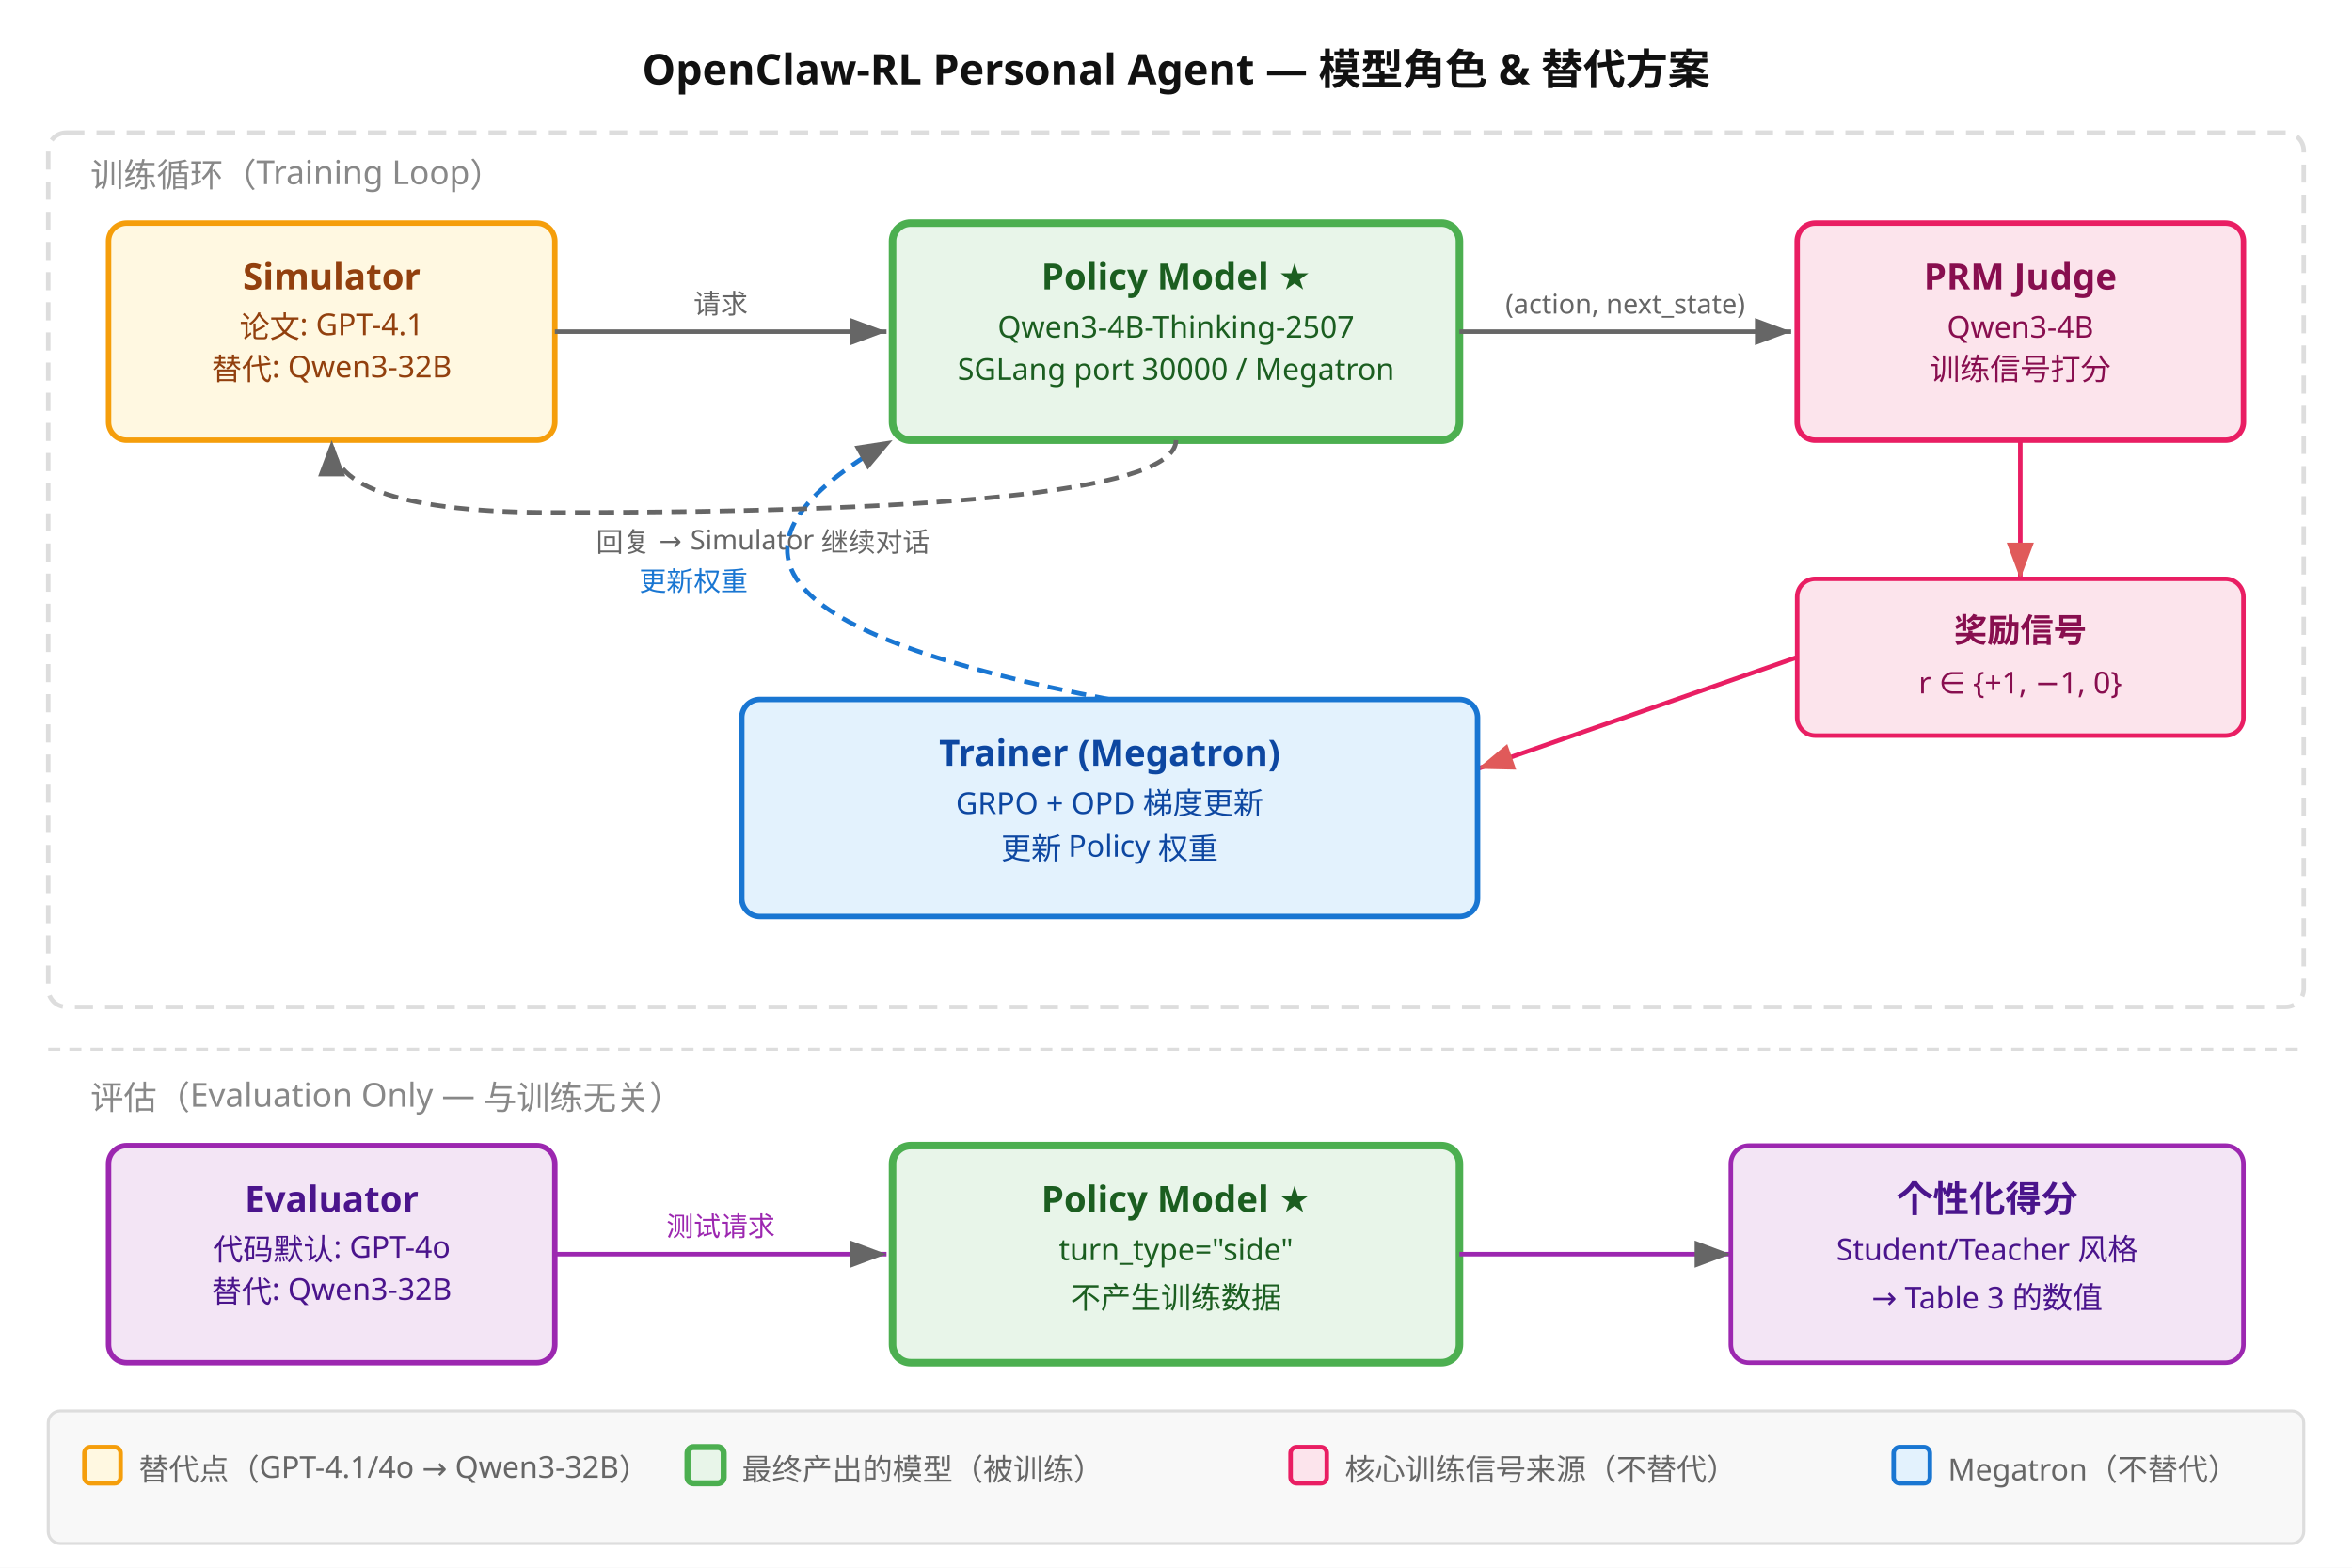
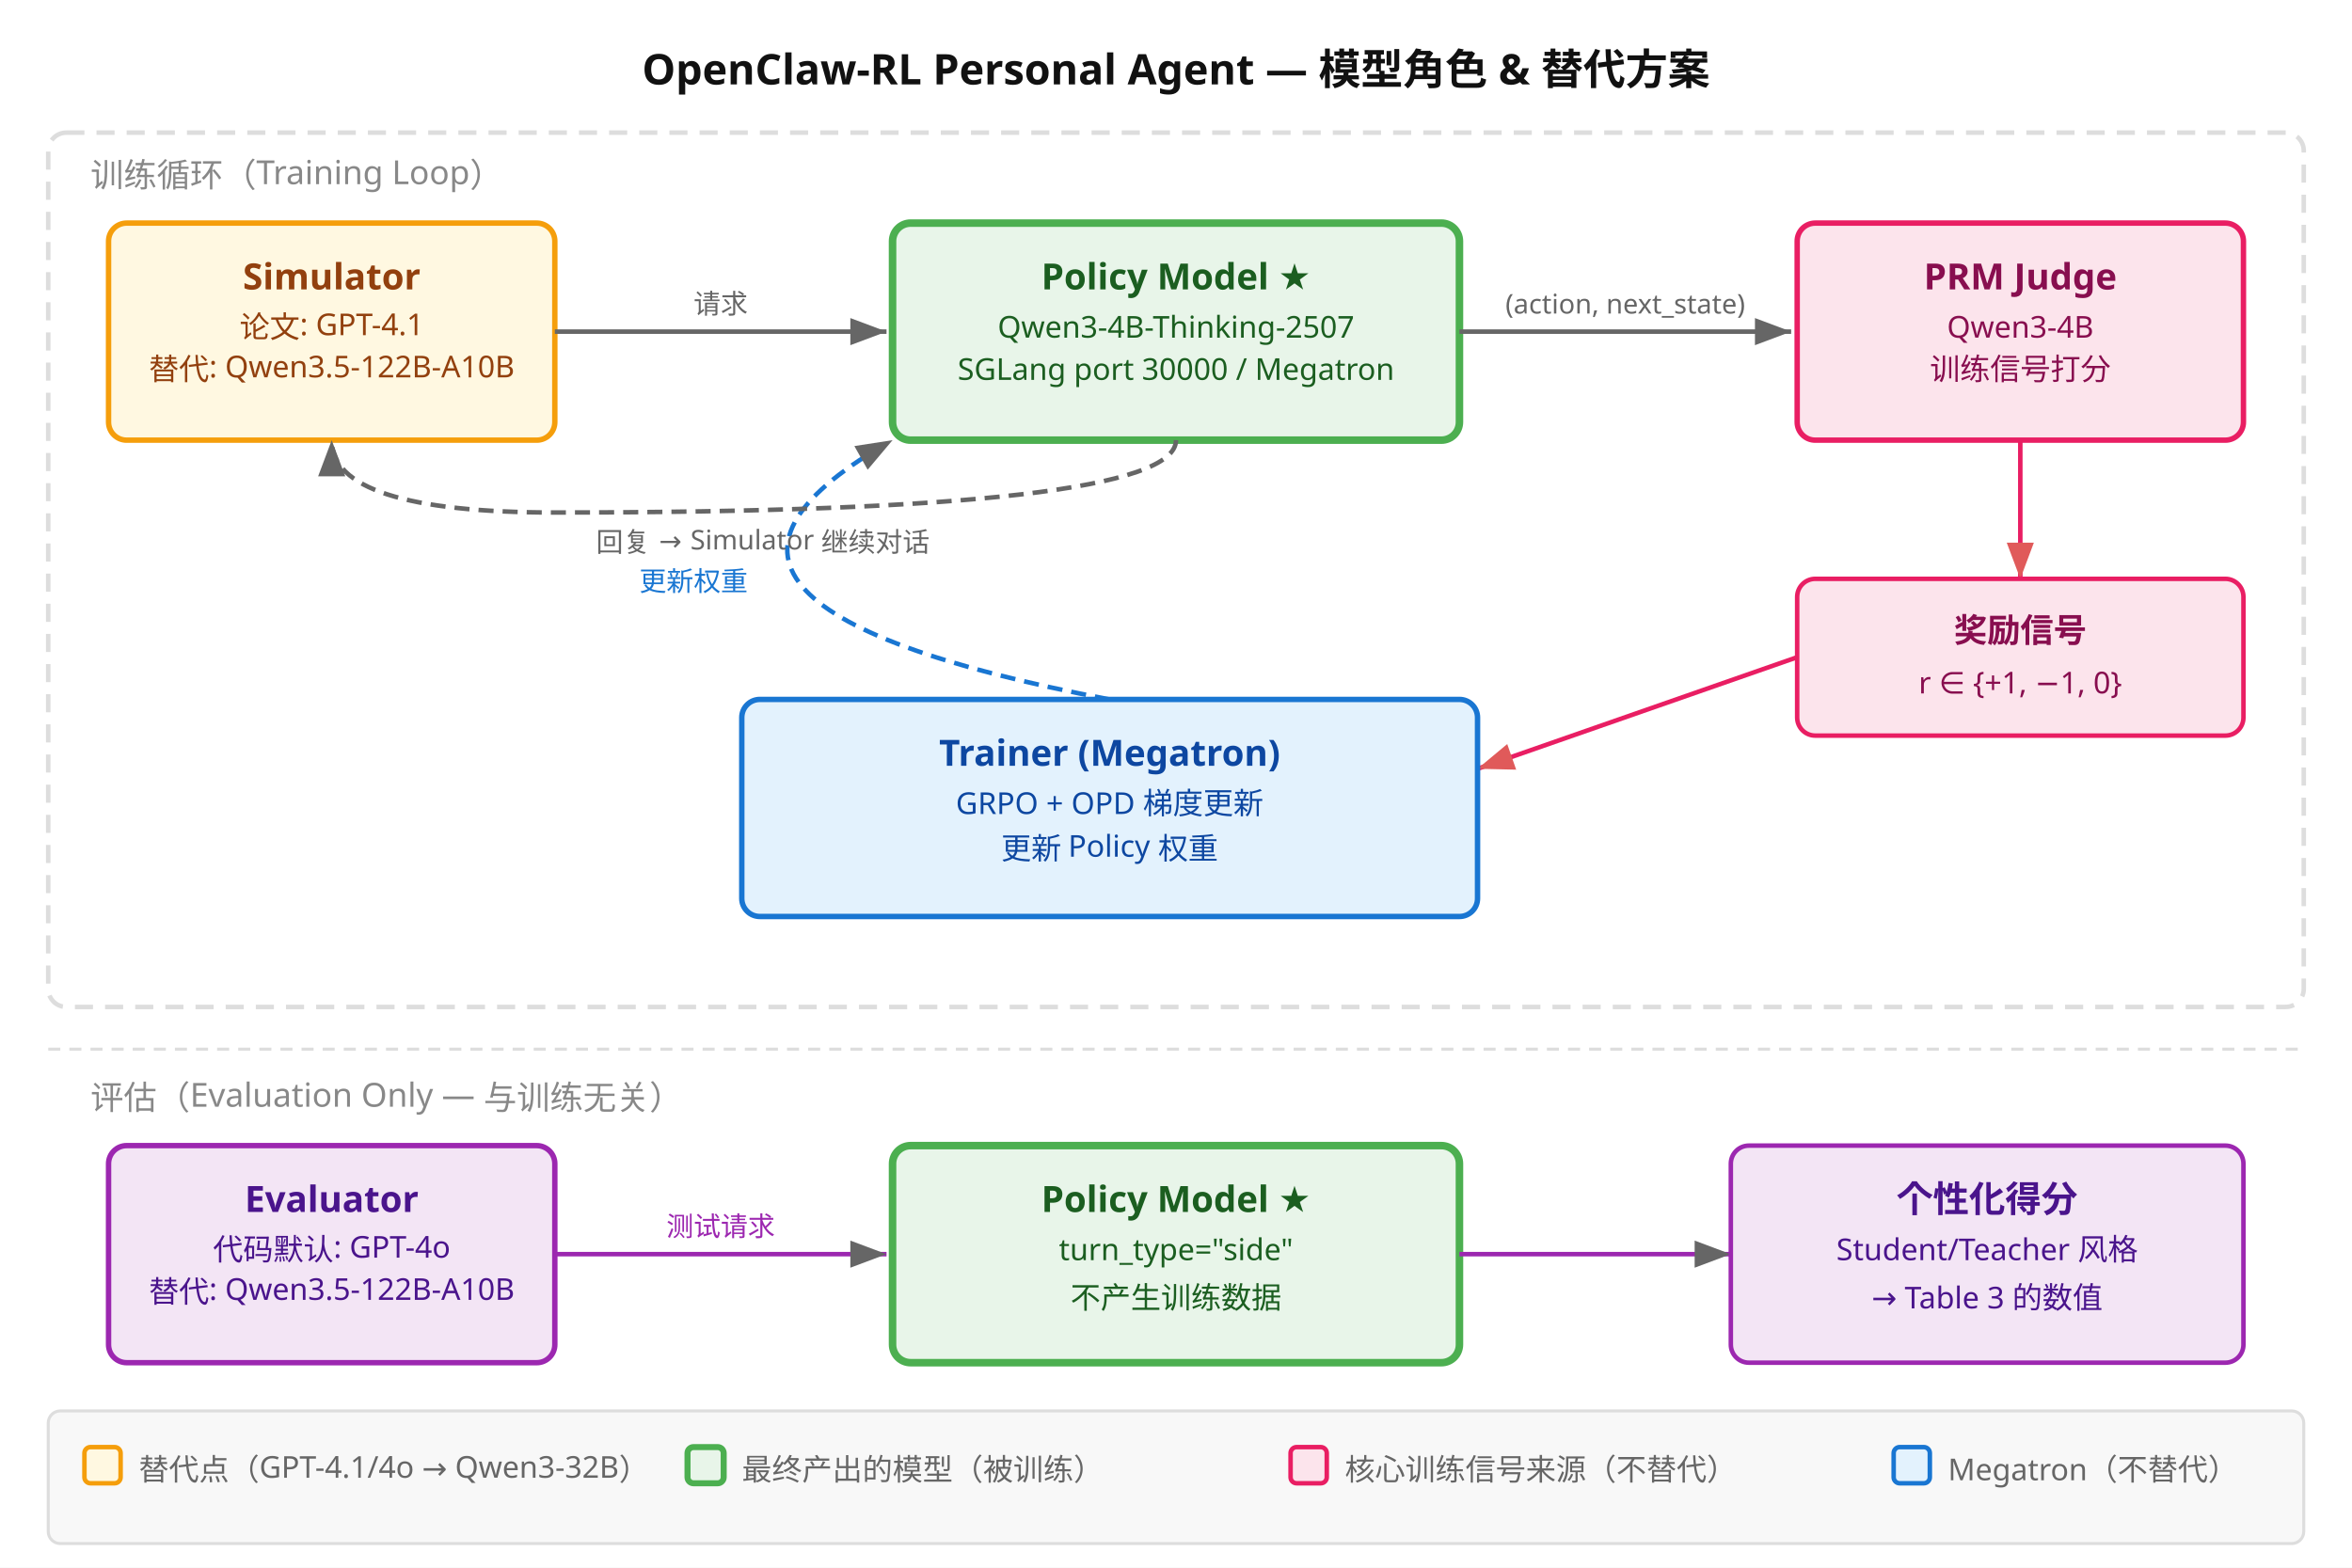
<svg xmlns="http://www.w3.org/2000/svg" viewBox="0 0 780 520" role="img">
  <defs>
    <marker id="arr" markerWidth="8" markerHeight="6" refX="8" refY="3" orient="auto">
      <polygon points="0 0, 8 3, 0 6" fill="#666666" />
    </marker>
    <marker id="arr-red" markerWidth="8" markerHeight="6" refX="8" refY="3" orient="auto">
      <polygon points="0 0, 8 3, 0 6" fill="#e05a5a" />
    </marker>
  </defs>
  <rect width="780" height="520" fill="#ffffff" />
  <text x="390" y="28" text-anchor="middle" font-size="14" font-weight="600" fill="#111111" font-family="sans-serif">OpenClaw-RL Personal Agent — 模型角色 &amp; 替代方案</text>
  <rect x="16" y="44" width="748" height="290" rx="6" fill="none" stroke="#dddddd" stroke-width="1.5" stroke-dasharray="6,4" />
  <text x="30" y="62" font-size="11" fill="#888888" font-family="sans-serif">训练循环（Training Loop）</text>
  <rect x="36" y="74" width="148" height="72" rx="6" fill="#fff8e1" stroke="#f59e0b" stroke-width="1.8" />
  <text x="110" y="96" text-anchor="middle" font-size="12" font-weight="600" fill="#92400e" font-family="sans-serif">Simulator</text>
  <text x="110" y="112" text-anchor="middle" font-size="10" fill="#92400e" font-family="sans-serif">论文: GPT-4.1</text>
-   <text x="110" y="126" text-anchor="middle" font-size="10" fill="#92400e" font-family="sans-serif">替代: Qwen3-32B</text>
+   <text x="110" y="126" text-anchor="middle" font-size="10" fill="#92400e" font-family="sans-serif">替代: Qwen3.5-122B-A10B</text>
  <rect x="296" y="74" width="188" height="72" rx="6" fill="#e8f5e9" stroke="#4caf50" stroke-width="2.5" />
  <text x="390" y="96" text-anchor="middle" font-size="12" font-weight="700" fill="#1b5e20" font-family="sans-serif">Policy Model ★</text>
  <text x="390" y="112" text-anchor="middle" font-size="10" fill="#1b5e20" font-family="sans-serif">Qwen3-4B-Thinking-2507</text>
  <text x="390" y="126" text-anchor="middle" font-size="10" fill="#1b5e20" font-family="sans-serif">SGLang port 30000  /  Megatron</text>
  <rect x="596" y="74" width="148" height="72" rx="6" fill="#fce4ec" stroke="#e91e63" stroke-width="1.8" />
  <text x="670" y="96" text-anchor="middle" font-size="12" font-weight="600" fill="#880e4f" font-family="sans-serif">PRM Judge</text>
  <text x="670" y="112" text-anchor="middle" font-size="10" fill="#880e4f" font-family="sans-serif">Qwen3-4B</text>
  <text x="670" y="126" text-anchor="middle" font-size="10" fill="#880e4f" font-family="sans-serif">训练信号打分</text>
  <line x1="184" y1="110" x2="294" y2="110" stroke="#666666" stroke-width="1.5" marker-end="url(#arr)" />
  <text x="239" y="104" text-anchor="middle" font-size="9" fill="#666666" font-family="sans-serif">请求</text>
  <line x1="484" y1="110" x2="594" y2="110" stroke="#666666" stroke-width="1.5" marker-end="url(#arr)" />
  <text x="539" y="104" text-anchor="middle" font-size="9" fill="#666666" font-family="sans-serif">(action, next_state)</text>
  <line x1="670" y1="146" x2="670" y2="192" stroke="#e91e63" stroke-width="1.5" marker-end="url(#arr-red)" />
  <rect x="596" y="192" width="148" height="52" rx="6" fill="#fce4ec" stroke="#e91e63" stroke-width="1.5" />
  <text x="670" y="213" text-anchor="middle" font-size="11" font-weight="600" fill="#880e4f" font-family="sans-serif">奖励信号</text>
  <text x="670" y="230" text-anchor="middle" font-size="10" fill="#880e4f" font-family="sans-serif">r ∈ {+1, −1, 0}</text>
  <line x1="596" y1="218" x2="490" y2="255" stroke="#e91e63" stroke-width="1.5" marker-end="url(#arr-red)" />
  <rect x="246" y="232" width="244" height="72" rx="6" fill="#e3f2fd" stroke="#1976d2" stroke-width="1.8" />
  <text x="368" y="254" text-anchor="middle" font-size="12" font-weight="600" fill="#0d47a1" font-family="sans-serif">Trainer (Megatron)</text>
  <text x="368" y="270" text-anchor="middle" font-size="10" fill="#0d47a1" font-family="sans-serif">GRPO + OPD 梯度更新</text>
  <text x="368" y="285" text-anchor="middle" font-size="10" fill="#0d47a1" font-family="sans-serif">更新 Policy 权重</text>
  <path d="M368,232 Q200,200 296,146" stroke="#1976d2" stroke-width="1.5" fill="none" marker-end="url(#arr)" stroke-dasharray="5,3" />
  <text x="230" y="196" text-anchor="middle" font-size="9" fill="#1976d2" font-family="sans-serif">更新权重</text>
  <path d="M390,146 Q390,170 184,170 Q110,170 110,146" stroke="#666666" stroke-width="1.5" fill="none" marker-end="url(#arr)" stroke-dasharray="5,3" />
  <text x="253" y="183" text-anchor="middle" font-size="9" fill="#666666" font-family="sans-serif">回复 → Simulator 继续对话</text>
  <line x1="16" y1="348" x2="764" y2="348" stroke="#dddddd" stroke-width="1" stroke-dasharray="4,3" />
  <text x="30" y="368" font-size="11" fill="#888888" font-family="sans-serif">评估（Evaluation Only — 与训练无关）</text>
  <rect x="36" y="380" width="148" height="72" rx="6" fill="#f3e5f5" stroke="#9c27b0" stroke-width="1.8" />
  <text x="110" y="402" text-anchor="middle" font-size="12" font-weight="600" fill="#4a148c" font-family="sans-serif">Evaluator</text>
  <text x="110" y="418" text-anchor="middle" font-size="10" fill="#4a148c" font-family="sans-serif">代码默认: GPT-4o</text>
-   <text x="110" y="432" text-anchor="middle" font-size="10" fill="#4a148c" font-family="sans-serif">替代: Qwen3-32B</text>
+   <text x="110" y="432" text-anchor="middle" font-size="10" fill="#4a148c" font-family="sans-serif">替代: Qwen3.5-122B-A10B</text>
  <line x1="184" y1="416" x2="294" y2="416" stroke="#9c27b0" stroke-width="1.5" marker-end="url(#arr)" />
  <text x="239" y="410" text-anchor="middle" font-size="9" fill="#9c27b0" font-family="sans-serif">测试请求</text>
  <rect x="296" y="380" width="188" height="72" rx="6" fill="#e8f5e9" stroke="#4caf50" stroke-width="2.5" />
  <text x="390" y="402" text-anchor="middle" font-size="12" font-weight="700" fill="#1b5e20" font-family="sans-serif">Policy Model ★</text>
  <text x="390" y="418" text-anchor="middle" font-size="10" fill="#1b5e20" font-family="sans-serif">turn_type="side"</text>
  <text x="390" y="434" text-anchor="middle" font-size="10" fill="#1b5e20" font-family="sans-serif">不产生训练数据</text>
  <line x1="484" y1="416" x2="574" y2="416" stroke="#9c27b0" stroke-width="1.5" marker-end="url(#arr)" />
  <rect x="574" y="380" width="170" height="72" rx="6" fill="#f3e5f5" stroke="#9c27b0" stroke-width="1.5" />
  <text x="659" y="402" text-anchor="middle" font-size="12" font-weight="600" fill="#4a148c" font-family="sans-serif">个性化得分</text>
  <text x="659" y="418" text-anchor="middle" font-size="10" fill="#4a148c" font-family="sans-serif">Student/Teacher 风格</text>
  <text x="659" y="434" text-anchor="middle" font-size="10" fill="#4a148c" font-family="sans-serif">→ Table 3 的数值</text>
  <rect x="16" y="468" width="748" height="44" rx="4" fill="#f8f8f8" stroke="#dddddd" stroke-width="1" />
  <rect x="28" y="480" width="12" height="12" fill="#fff8e1" stroke="#f59e0b" stroke-width="1.5" rx="2" />
  <text x="46" y="491" font-size="10" fill="#666666" font-family="sans-serif">替代点（GPT-4.1/4o → Qwen3-32B）</text>
  <rect x="228" y="480" width="12" height="12" fill="#e8f5e9" stroke="#4caf50" stroke-width="2" rx="2" />
  <text x="246" y="491" font-size="10" fill="#666666" font-family="sans-serif">最终产出的模型（被训练）</text>
  <rect x="428" y="480" width="12" height="12" fill="#fce4ec" stroke="#e91e63" stroke-width="1.5" rx="2" />
  <text x="446" y="491" font-size="10" fill="#666666" font-family="sans-serif">核心训练信号来源（不替代）</text>
  <rect x="628" y="480" width="12" height="12" fill="#e3f2fd" stroke="#1976d2" stroke-width="1.5" rx="2" />
  <text x="646" y="491" font-size="10" fill="#666666" font-family="sans-serif">Megatron（不替代）</text>
</svg>
